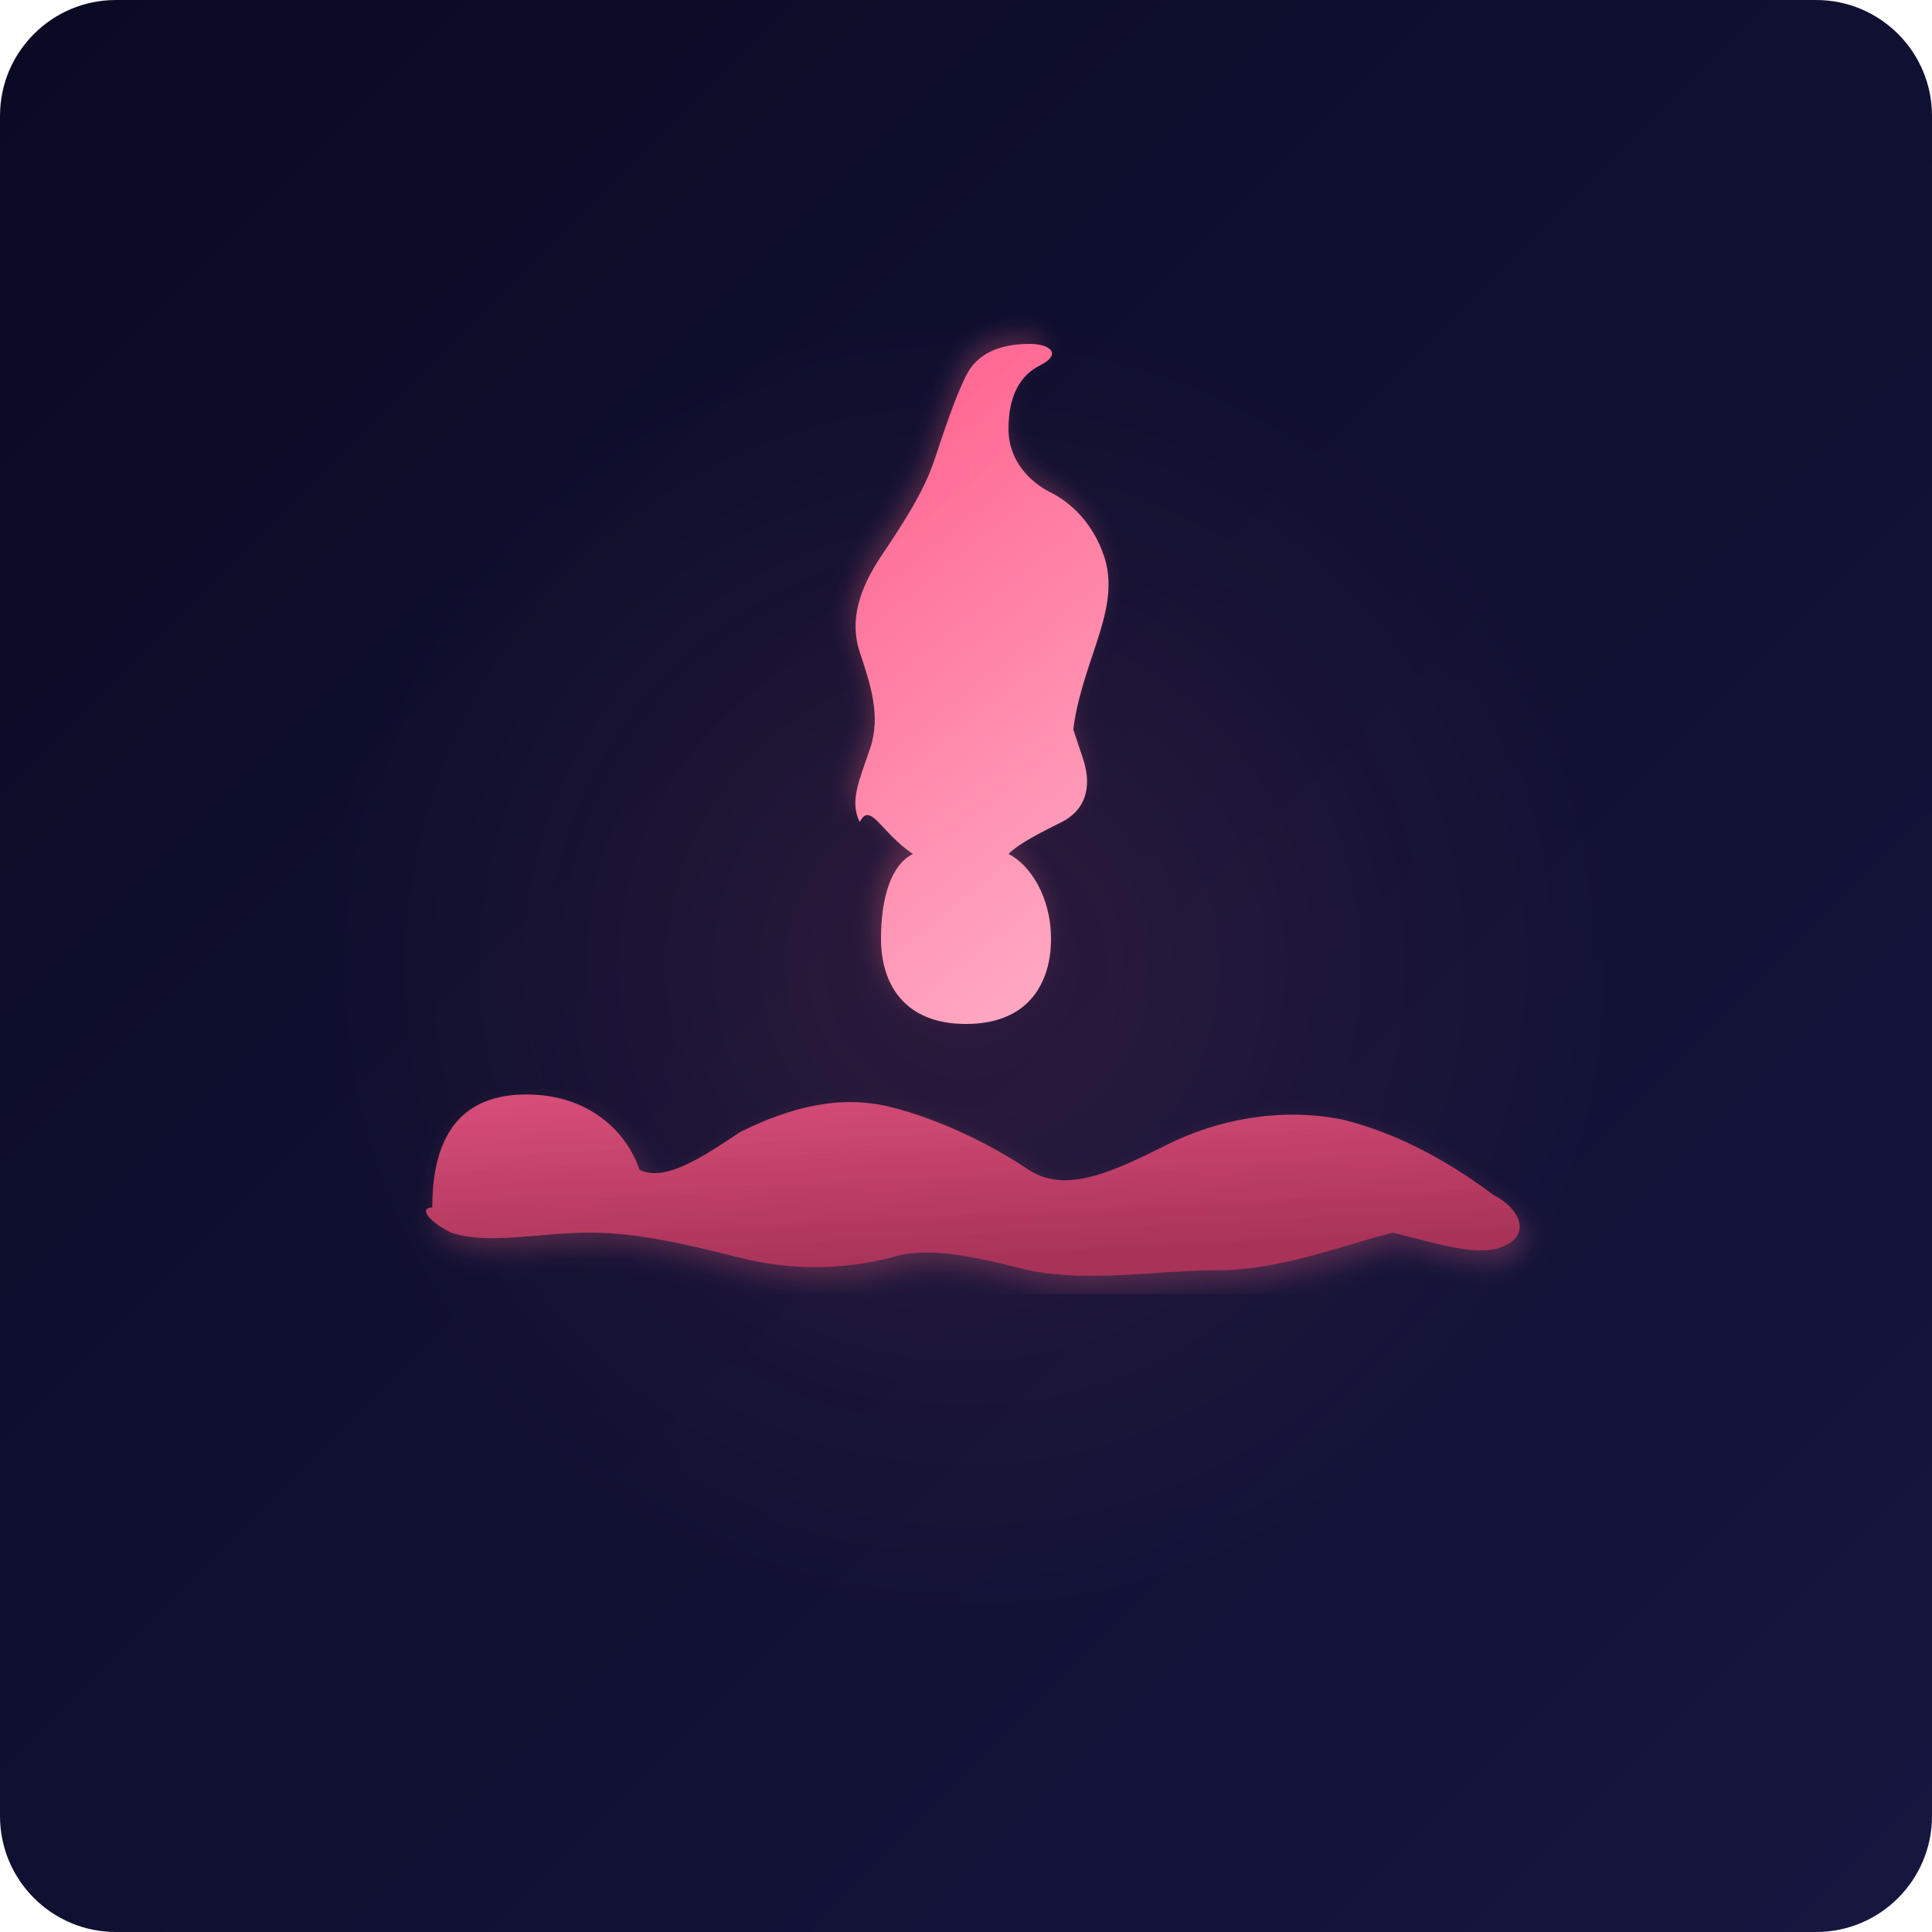
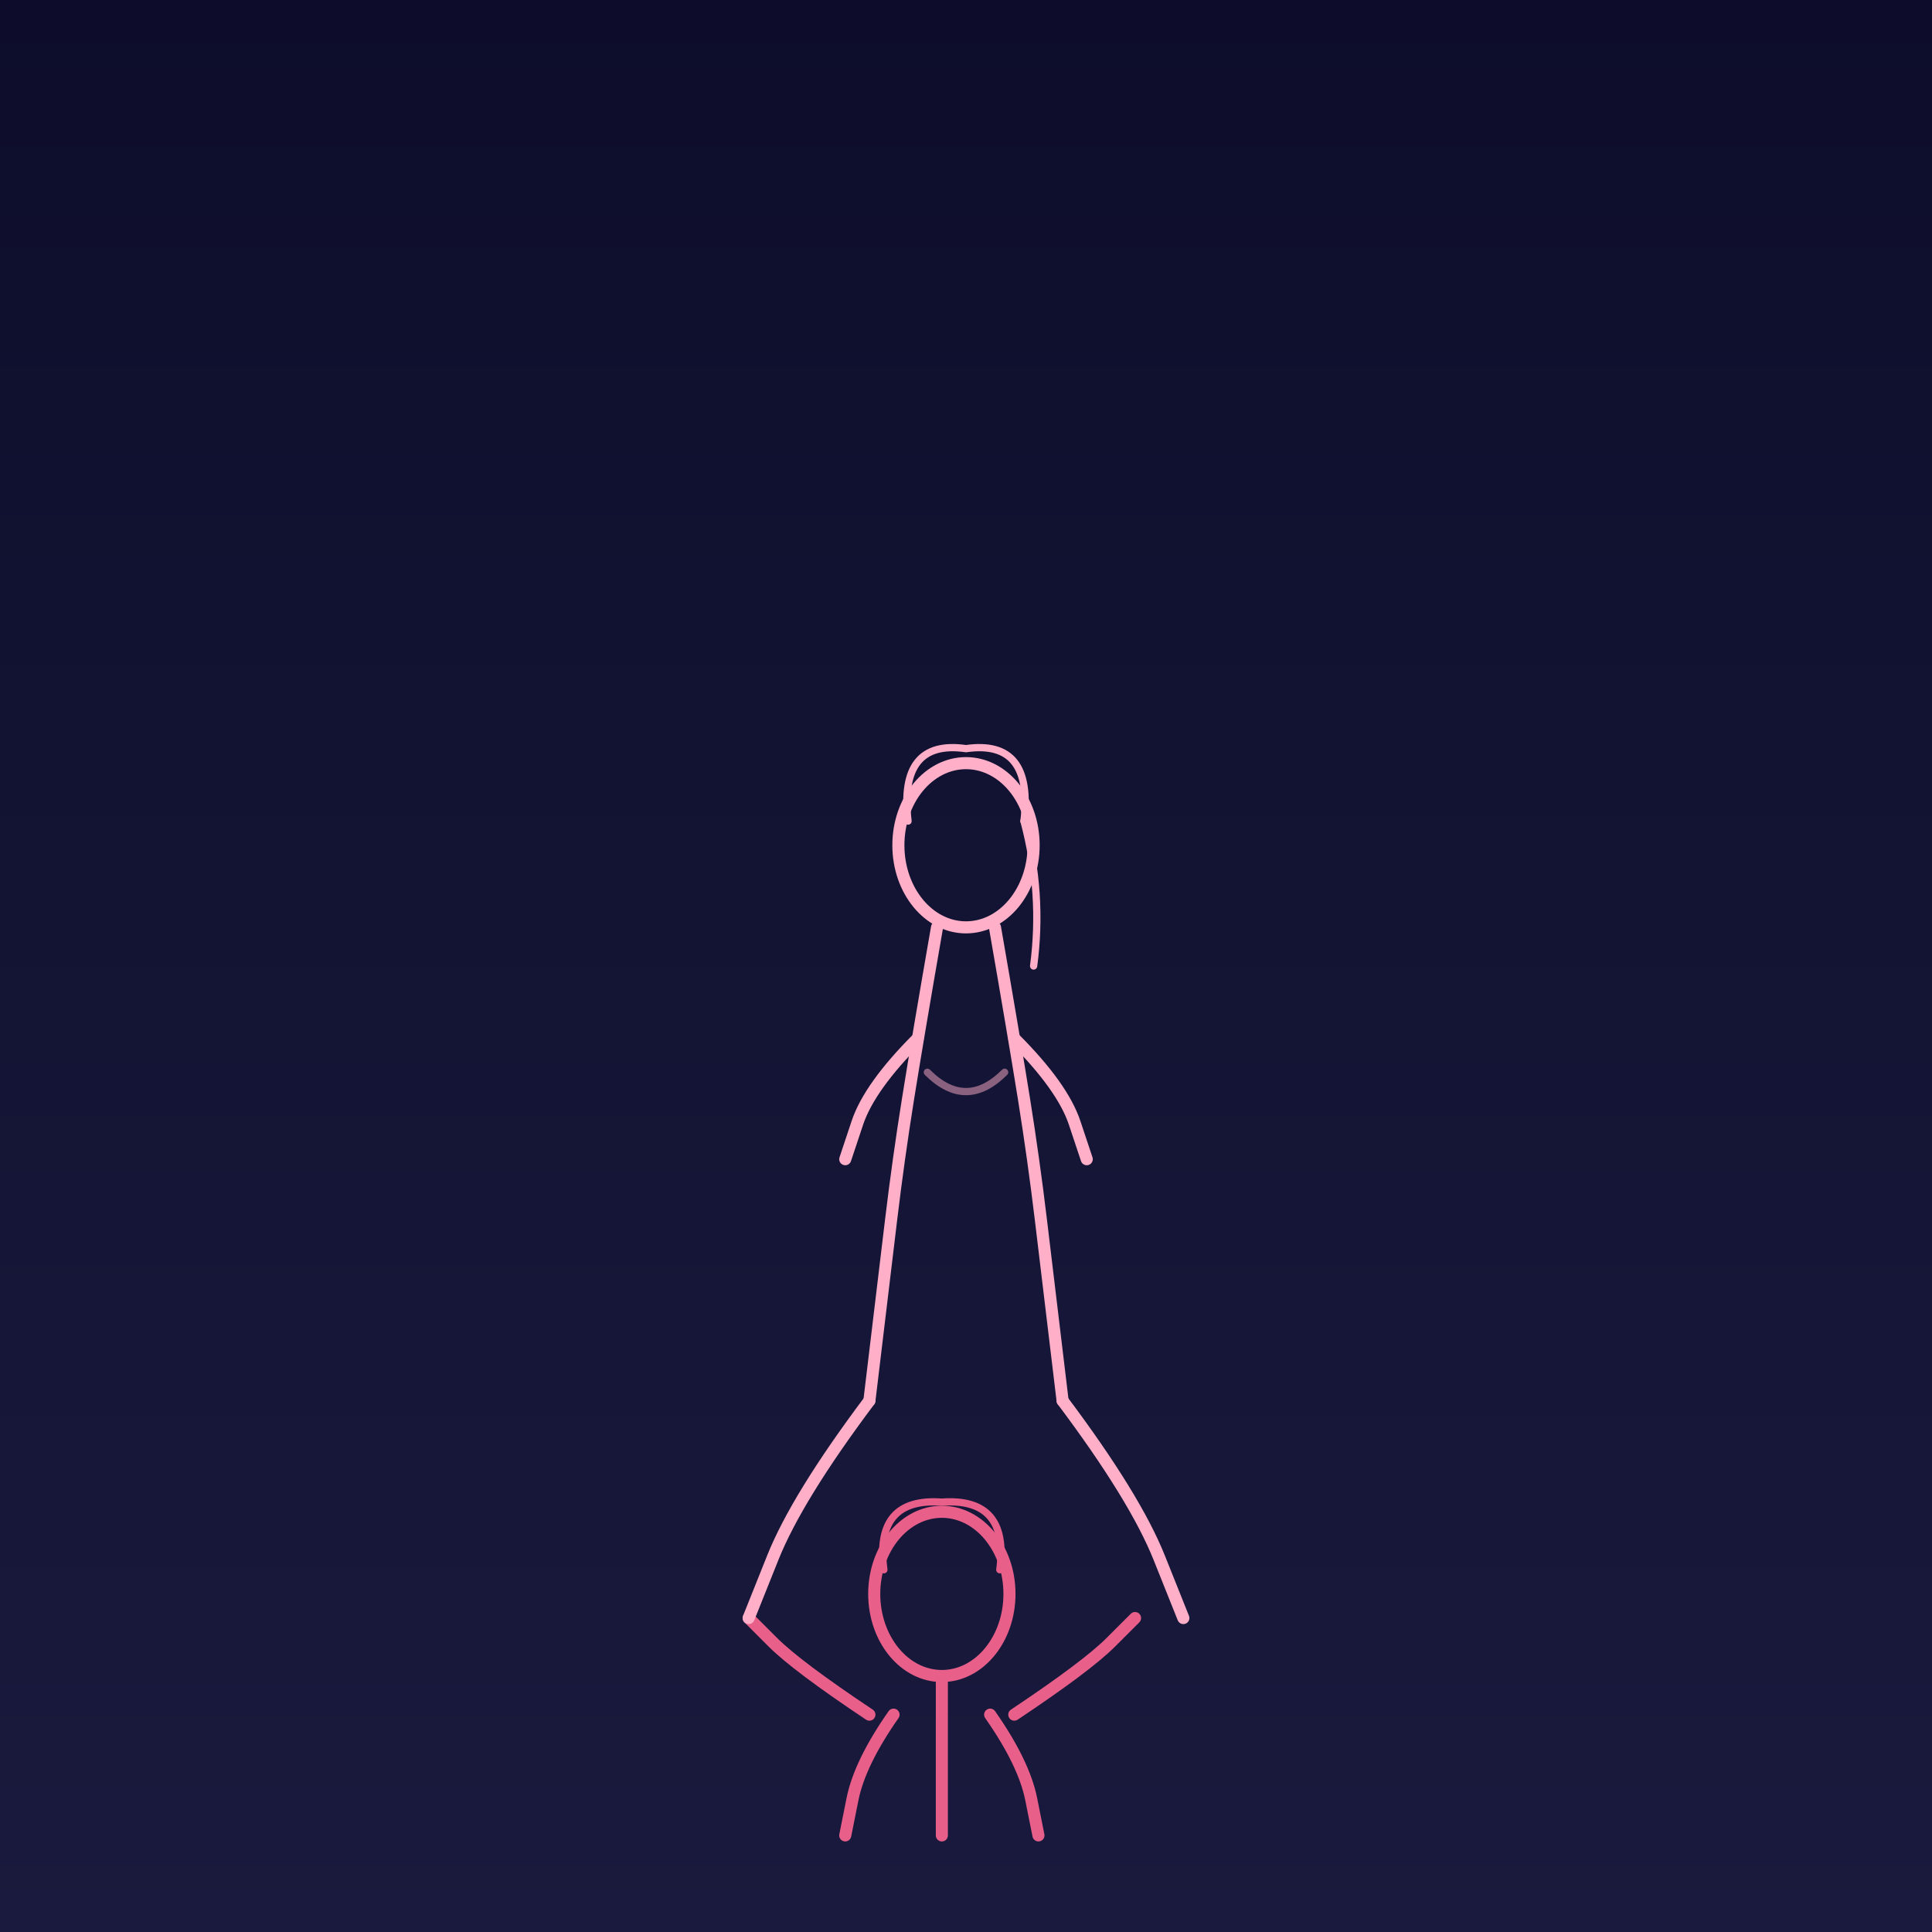
<svg xmlns="http://www.w3.org/2000/svg" viewBox="0 0 400 400" width="400" height="400">
  <defs>
-     <linearGradient id="bg" x1="0" y1="0" x2="1" y2="1">
-       <stop offset="0%" stop-color="#0a0a24" />
-       <stop offset="100%" stop-color="#161640" />
+     <linearGradient id="bg" x1="0" y1="0" x2="0" y2="1">
+       <stop offset="0%" stop-color="#0d0d2b" />
+       <stop offset="100%" stop-color="#1a1a3e" />
    </linearGradient>
-     <linearGradient id="p1" x1="0" y1="0" x2="0.3" y2="1">
-       <stop offset="0%" stop-color="#FFB0C8" />
-       <stop offset="100%" stop-color="#FF6B95" />
-     </linearGradient>
-     <linearGradient id="p2" x1="0" y1="0" x2="0.3" y2="1">
-       <stop offset="0%" stop-color="#D94F7A" />
-       <stop offset="100%" stop-color="#A83258" />
-     </linearGradient>
-     <radialGradient id="glow" cx="50%" cy="50%" r="45%">
-       <stop offset="0%" stop-color="#FF6B8A" stop-opacity="0.12" />
-       <stop offset="70%" stop-color="#FF6B8A" stop-opacity="0.03" />
-       <stop offset="100%" stop-color="#FF6B8A" stop-opacity="0" />
-     </radialGradient>
-     <filter id="sf" x="-10%" y="-10%" width="120%" height="120%">
-       <feGaussianBlur in="SourceAlpha" stdDeviation="2" result="blur" />
-       <feOffset dx="1" dy="2" result="offsetBlur" />
-       <feFlood flood-color="#FF6B8A" flood-opacity="0.25" result="color" />
-       <feComposite in="color" in2="offsetBlur" operator="in" result="shadow" />
-       <feMerge>
-         <feMergeNode in="shadow" />
-         <feMergeNode in="SourceGraphic" />
-       </feMerge>
-     </filter>
  </defs>
-   <rect width="400" height="400" fill="url(#bg)" rx="24" />
-   <circle cx="200" cy="200" r="150" fill="url(#glow)" />
-   <path d="M-85,0 C-85,-12 -80,-18 -70,-18 C-60,-18 -54,-12 -52,-6 C-48,-4 -42,-8 -36,-12 C-28,-16 -20,-18 -12,-16 C-4,-14 4,-10 10,-6 C16,-2 24,-6 32,-10 C40,-14 50,-16 60,-14 C68,-12 76,-8 84,-2 C88,0 90,4 86,6 C82,8 76,6 68,4 C60,6 50,10 40,10 C30,10 20,12 10,10 C2,8 -6,6 -12,8 C-20,10 -28,10 -36,8 C-44,6 -52,4 -60,4 C-68,4 -76,6 -82,4 C-86,2 -87,0 -85,0 Z" fill="url(#p2)" transform="translate(200,250) scale(1.3,1.3)" filter="url(#sf)" />
-   <path d="M0,-70 C-12,-70 -16,-62 -16,-54 C-16,-46 -12,-40 -8,-38 C-10,-36 -14,-34 -18,-32 C-22,-30 -24,-26 -22,-20 C-20,-14 -18,-8 -16,-2 C-14,4 -12,8 -10,10 C-12,8 -14,4 -16,-2 C-18,-8 -20,-14 -20,-18 C-20,-12 -22,-6 -24,0 C-26,6 -28,12 -26,18 C-24,24 -20,28 -16,30 C-12,32 -8,36 -8,42 C-8,48 -10,52 -14,54 C-18,56 -16,58 -12,58 C-6,58 -2,56 0,52 C2,48 4,42 6,36 C8,30 12,24 16,18 C20,12 22,6 20,0 C18,-6 16,-12 18,-18 C20,-24 22,-28 20,-32 C18,-28 16,-34 10,-38 C14,-40 16,-46 16,-54 C16,-62 12,-70 0,-70 Z" fill="url(#p1)" transform="translate(200,135) rotate(180) scale(1.1,1.1)" filter="url(#sf)" />
+   <rect width="400" height="400" fill="url(#bg)" />
+   <ellipse cx="195" cy="330" rx="14" ry="17" fill="none" stroke="#E8608A" stroke-width="2.5" stroke-linecap="round" />
+   <path d="M183,325 Q181,310 195,311 Q209,310 207,325" fill="none" stroke="#E8608A" stroke-width="1.5" stroke-linecap="round" stroke-linejoin="round" opacity="1" />
+   <path d="M195,347 Q195,365 195.0,372.5 L195,380" fill="none" stroke="#E8608A" stroke-width="2.5" stroke-linecap="round" stroke-linejoin="round" opacity="1" />
+   <path d="M185,355 Q178,365 176.5,372.5 L175,380" fill="none" stroke="#E8608A" stroke-width="2.5" stroke-linecap="round" stroke-linejoin="round" opacity="1" />
+   <path d="M205,355 Q212,365 213.5,372.5 L215,380" fill="none" stroke="#E8608A" stroke-width="2.5" stroke-linecap="round" stroke-linejoin="round" opacity="1" />
+   <path d="M180,355 Q165,345 160.0,340.0 L155,335" fill="none" stroke="#E8608A" stroke-width="2.5" stroke-linecap="round" stroke-linejoin="round" opacity="1" />
+   <path d="M210,355 Q225,345 230.0,340.0 L235,335" fill="none" stroke="#E8608A" stroke-width="2.5" stroke-linecap="round" stroke-linejoin="round" opacity="1" />
+   <ellipse cx="200" cy="175" rx="14" ry="17" fill="none" stroke="#FFB0C8" stroke-width="2.5" stroke-linecap="round" />
+   <path d="M188,170 Q186,153 200,155 Q214,153 212,170" fill="none" stroke="#FFB0C8" stroke-width="1.5" stroke-linecap="round" stroke-linejoin="round" opacity="1" />
+   <path d="M212,170 Q216,185 214,200" fill="none" stroke="#FFB0C8" stroke-width="1.5" stroke-linecap="round" stroke-linejoin="round" opacity="1" />
+   <path d="M194,192 Q190,215 188.0,227.5 Q186,240 184.5,252.5 Q183,265 181.5,277.5 L180,290" fill="none" stroke="#FFB0C8" stroke-width="2.5" stroke-linecap="round" stroke-linejoin="round" opacity="1" />
+   <path d="M206,192 Q210,215 212.0,227.5 Q214,240 215.5,252.5 Q217,265 218.5,277.5 L220,290" fill="none" stroke="#FFB0C8" stroke-width="2.5" stroke-linecap="round" stroke-linejoin="round" opacity="1" />
+   <path d="M192,222 Q200,230 208,222" fill="none" stroke="#FFB0C8" stroke-width="1.5" stroke-linecap="round" stroke-linejoin="round" opacity="0.5" />
+   <path d="M180,290 Q165,310 160.0,322.5 L155,335" fill="none" stroke="#FFB0C8" stroke-width="2.5" stroke-linecap="round" stroke-linejoin="round" opacity="1" />
+   <path d="M220,290 Q235,310 240.0,322.5 L245,335" fill="none" stroke="#FFB0C8" stroke-width="2.5" stroke-linecap="round" stroke-linejoin="round" opacity="1" />
+   <path d="M190,215 Q180,225 177.5,232.5 L175,240" fill="none" stroke="#FFB0C8" stroke-width="2.5" stroke-linecap="round" stroke-linejoin="round" opacity="1" />
+   <path d="M210,215 Q220,225 222.5,232.5 L225,240" fill="none" stroke="#FFB0C8" stroke-width="2.5" stroke-linecap="round" stroke-linejoin="round" opacity="1" />
</svg>
